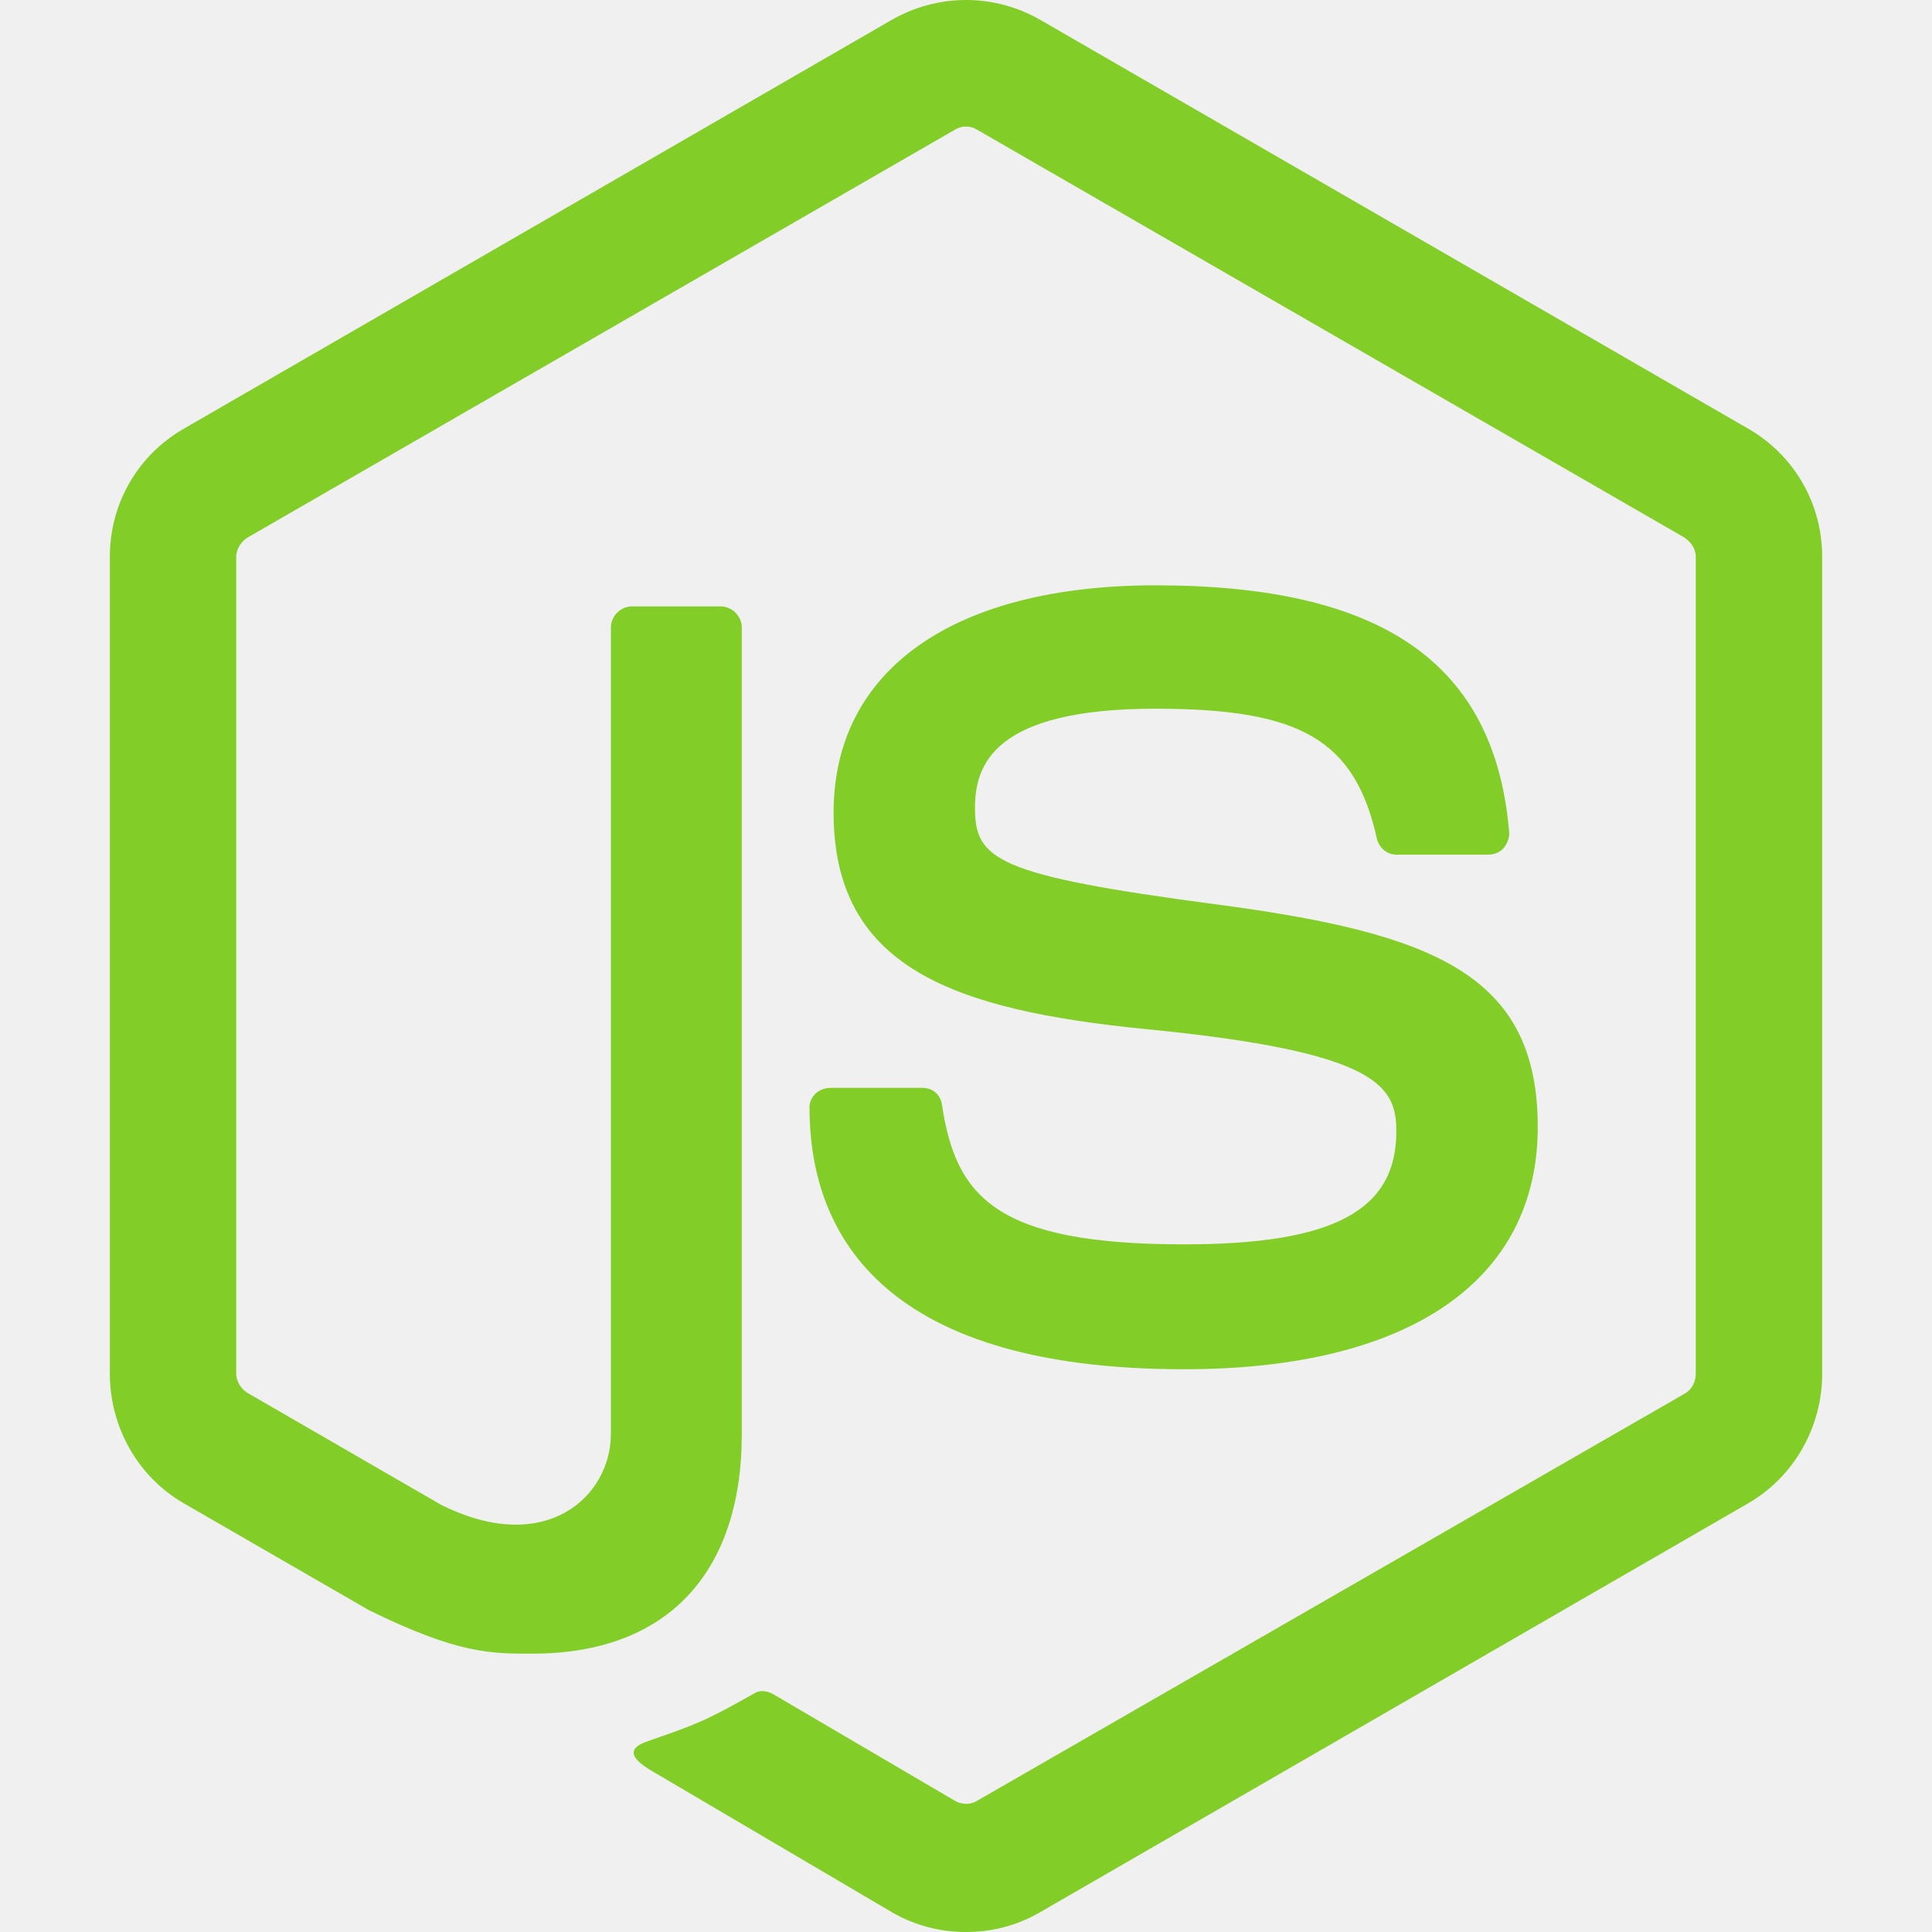
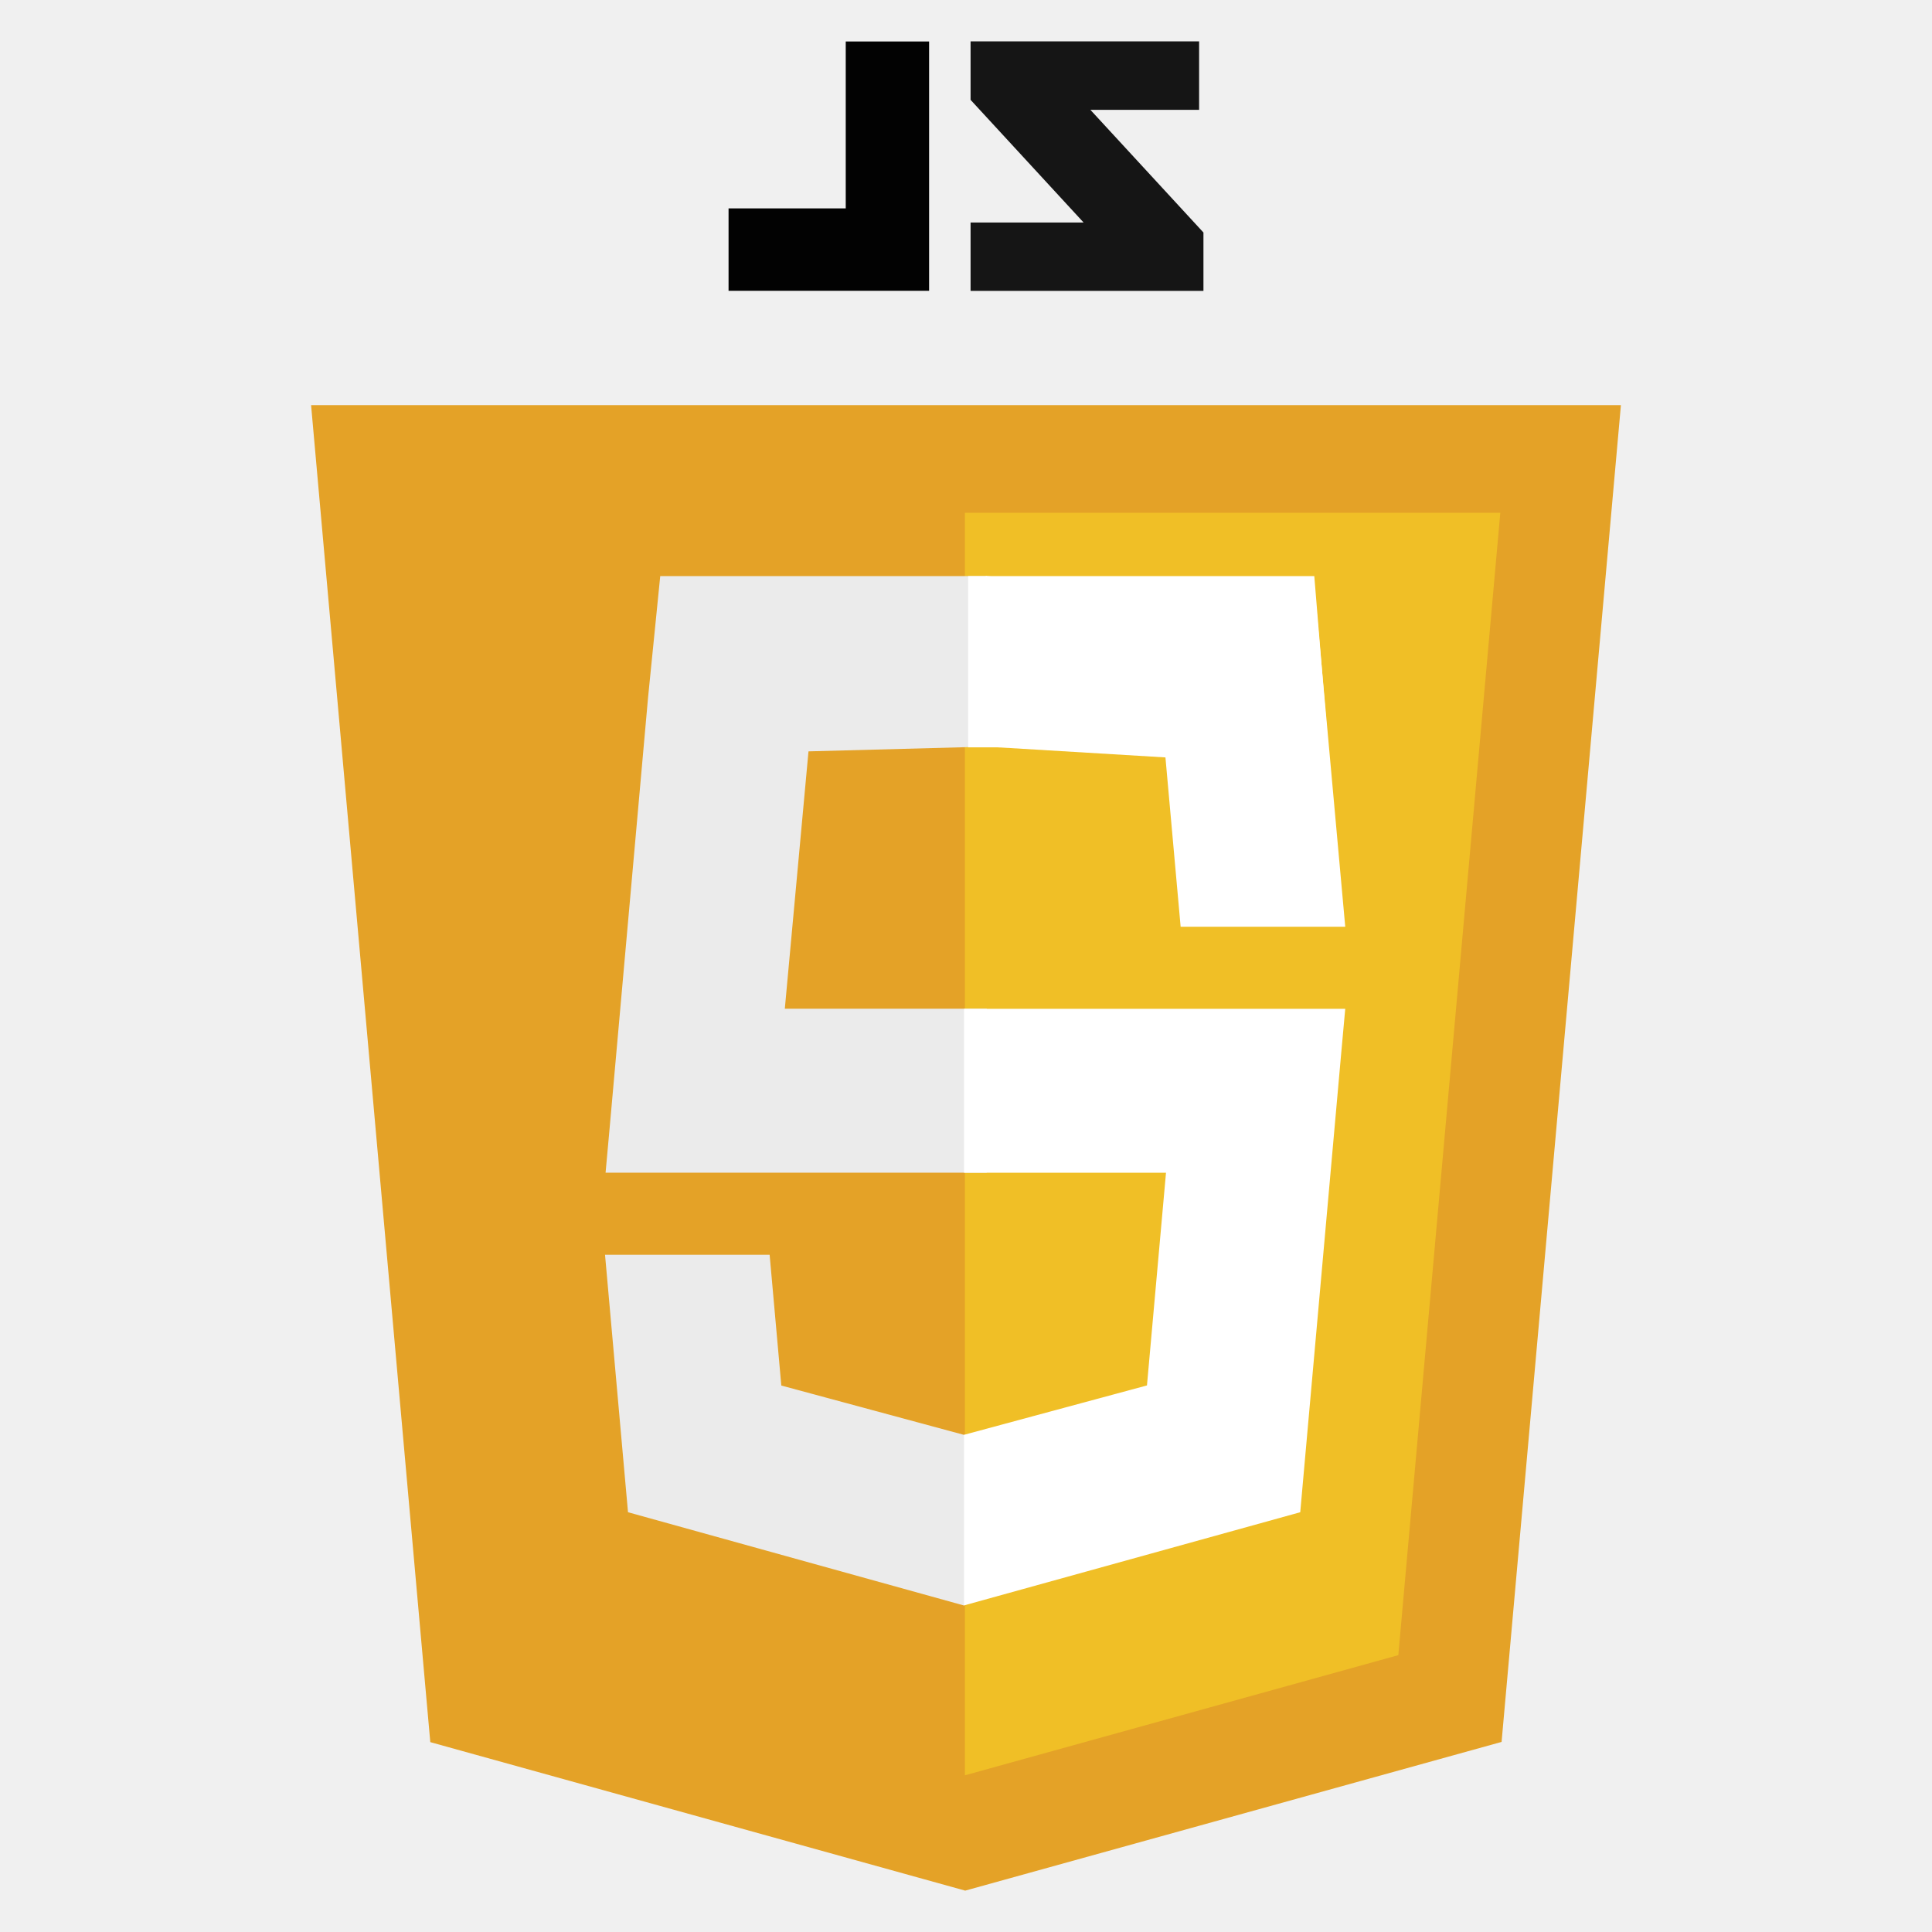
- <svg xmlns="http://www.w3.org/2000/svg" id="svg3004" version="1.1" width="128" height="128" xml:space="preserve">
-   <defs id="defs3008">
-     <clipPath clipPathUnits="userSpaceOnUse" id="clipPath3020">
-       <path d="M 0,501.602 0,0 l 1863.85,0 0,501.602 -1863.85,0 z" id="path3022" />
-     </clipPath>
-   </defs>
-   <g id="g3012" transform="matrix(1.25,0,0,-1.25,0,128)">
-     <path style="fill:#83cd29;fill-opacity:1;fill-rule:nonzero;stroke:none" d="m 51.2,102.4 c -1.38,0 -2.721,-0.365 -3.908,-1.037 L 9.73,79.671 c -2.431,-1.399 -3.908,-3.965 -3.908,-6.779 l 0,-43.305 c 0,-2.812 1.477,-5.454 3.908,-6.859 l 9.809,-5.662 c 4.766,-2.349 6.524,-2.313 8.693,-2.313 7.056,0 11.085,4.202 11.085,11.644 l 0,42.746 c 0,0.604 -0.523,1.117 -1.117,1.117 l -4.705,0 c -0.603,0 -1.117,-0.512 -1.117,-1.117 l 0,-42.746 c 0,-3.298 -3.436,-6.536 -9.012,-3.748 l -10.208,5.902 c -0.36,0.197 -0.638,0.623 -0.638,1.037 l 0,43.305 c 0,0.411 0.274,0.829 0.638,1.037 l 37.483,21.612 c 0.351,0.202 0.769,0.202 1.117,0 l 37.483,-21.612 c 0.357,-0.214 0.638,-0.613 0.638,-1.037 l 0,-43.305 c 0,-0.414 -0.207,-0.837 -0.558,-1.037 L 51.758,6.938 c -0.322,-0.193 -0.766,-0.193 -1.117,0 l -9.65,5.662 c -0.287,0.168 -0.679,0.236 -0.957,0.08 -2.664,-1.51 -3.165,-1.686 -5.662,-2.552 -0.616,-0.216 -1.55,-0.628 0.319,-1.675 L 47.292,1.037 C 48.492,0.343 49.828,0 51.2,0 c 1.391,0 2.708,0.343 3.908,1.037 l 37.563,21.692 c 2.431,1.414 3.908,4.046 3.908,6.859 l 0,43.305 c 0,2.814 -1.477,5.373 -3.908,6.779 l -37.563,21.692 c -1.177,0.672 -2.528,1.037 -3.908,1.037 z m 10.049,-31.023 c -10.696,0 -17.067,-4.472 -17.067,-12.042 0,-8.212 6.323,-10.468 16.588,-11.484 12.282,-1.202 13.239,-3.006 13.239,-5.423 0,-4.193 -3.343,-5.981 -11.245,-5.981 -9.927,0 -12.109,2.478 -12.84,7.417 -0.086,0.53 -0.494,0.877 -1.037,0.877 l -4.865,0 c -0.6,0 -1.117,-0.436 -1.117,-1.037 0,-6.321 3.439,-13.877 19.858,-13.877 11.886,0 18.741,4.665 18.741,12.84 0,8.104 -5.538,10.279 -17.067,11.803 -11.65,1.541 -12.76,2.375 -12.76,5.104 0,2.252 0.941,5.264 9.57,5.264 7.707,0 10.556,-1.662 11.723,-6.859 0.102,-0.489 0.533,-0.877 1.037,-0.877 l 4.865,0 c 0.3,0 0.59,0.104 0.798,0.319 0.204,0.231 0.348,0.568 0.319,0.877 -0.753,8.949 -6.721,13.079 -18.741,13.079 z" id="path3032" />
+ <svg xmlns="http://www.w3.org/2000/svg" width="400" height="400" id="svg3136" version="1.1">
+   <defs id="defs3138" />
+   <g id="layer1" transform="translate(0,-652.3622)">
+     <g transform="matrix(0.9117029,0,0,0.9117029,-266.7919,640.3913)" id="g53">
+       <polygon style="fill:#e4a227" points="511.818,442.475 390.345,408.754 363.275,105.132 660.725,105.132 633.627,408.705 " id="polygon55" />
+       <polygon style="fill:#f0bf26" points="610.178,389 633.336,129.583 511.75,129.583 511.75,416.287 " id="polygon57" />
+       <g id="g59">
+         <polygon style="fill:#151515" points="564.936,22.525 564.936,38.071 564.936,38.071 540.246,38.071 565.922,65.931 565.922,79.191 513.039,79.191 513.039,63.665 538.709,63.665 513.039,35.806 513.039,22.525 " id="polygon61" />
+         <path style="fill:#020202" d="M 503.621,22.55 V 79.167 H 458.078 V 60.453 h 26.613 V 22.55 h 18.928 0.002 z" id="path63" />
+       </g>
+       <polygon style="fill:#ebebeb" points="511.693,338.926 511.531,338.973 470.059,327.773 467.406,298.075 447.256,298.075 430.027,298.075 435.244,356.543 511.521,377.719 511.693,377.67 " id="polygon65" />
+       <polygon style="fill:#ebebeb" points="430.151,279.437 440.186,279.437 516.709,279.437 516.709,242.2 470.855,242.2 476.232,183.758 516.812,182.677 516.709,143.954 442.565,143.954 439.811,171.403 431.059,269.438 " id="polygon67" />
+       <polygon style="fill:#ffffff" points="516.457,182.729 516.62,182.683 557.291,185.132 560.742,223.579 580.893,223.579 598.123,223.579 591.609,151.633 516.629,143.937 516.457,143.985 " id="polygon69" />
+       <polyline style="fill:#ffffff" points="594.284,182.843 591.093,143.954 512.49,143.954 512.49,168.106 512.49,182.746 512.49,182.843    594.284,182.843  " id="polyline71" />
+       <polygon style="fill:#ffffff" points="598.123,242.218 588.088,242.218 511.564,242.218 511.564,279.454 557.418,279.454 553.096,327.748 511.564,338.959 511.564,377.701 587.904,356.543 588.463,350.252 597.215,252.217 " id="polygon73" />
+       <path style="fill:#ffffff" d="M 589.5,181.193" id="path75" />
+     </g>
  </g>
</svg>
